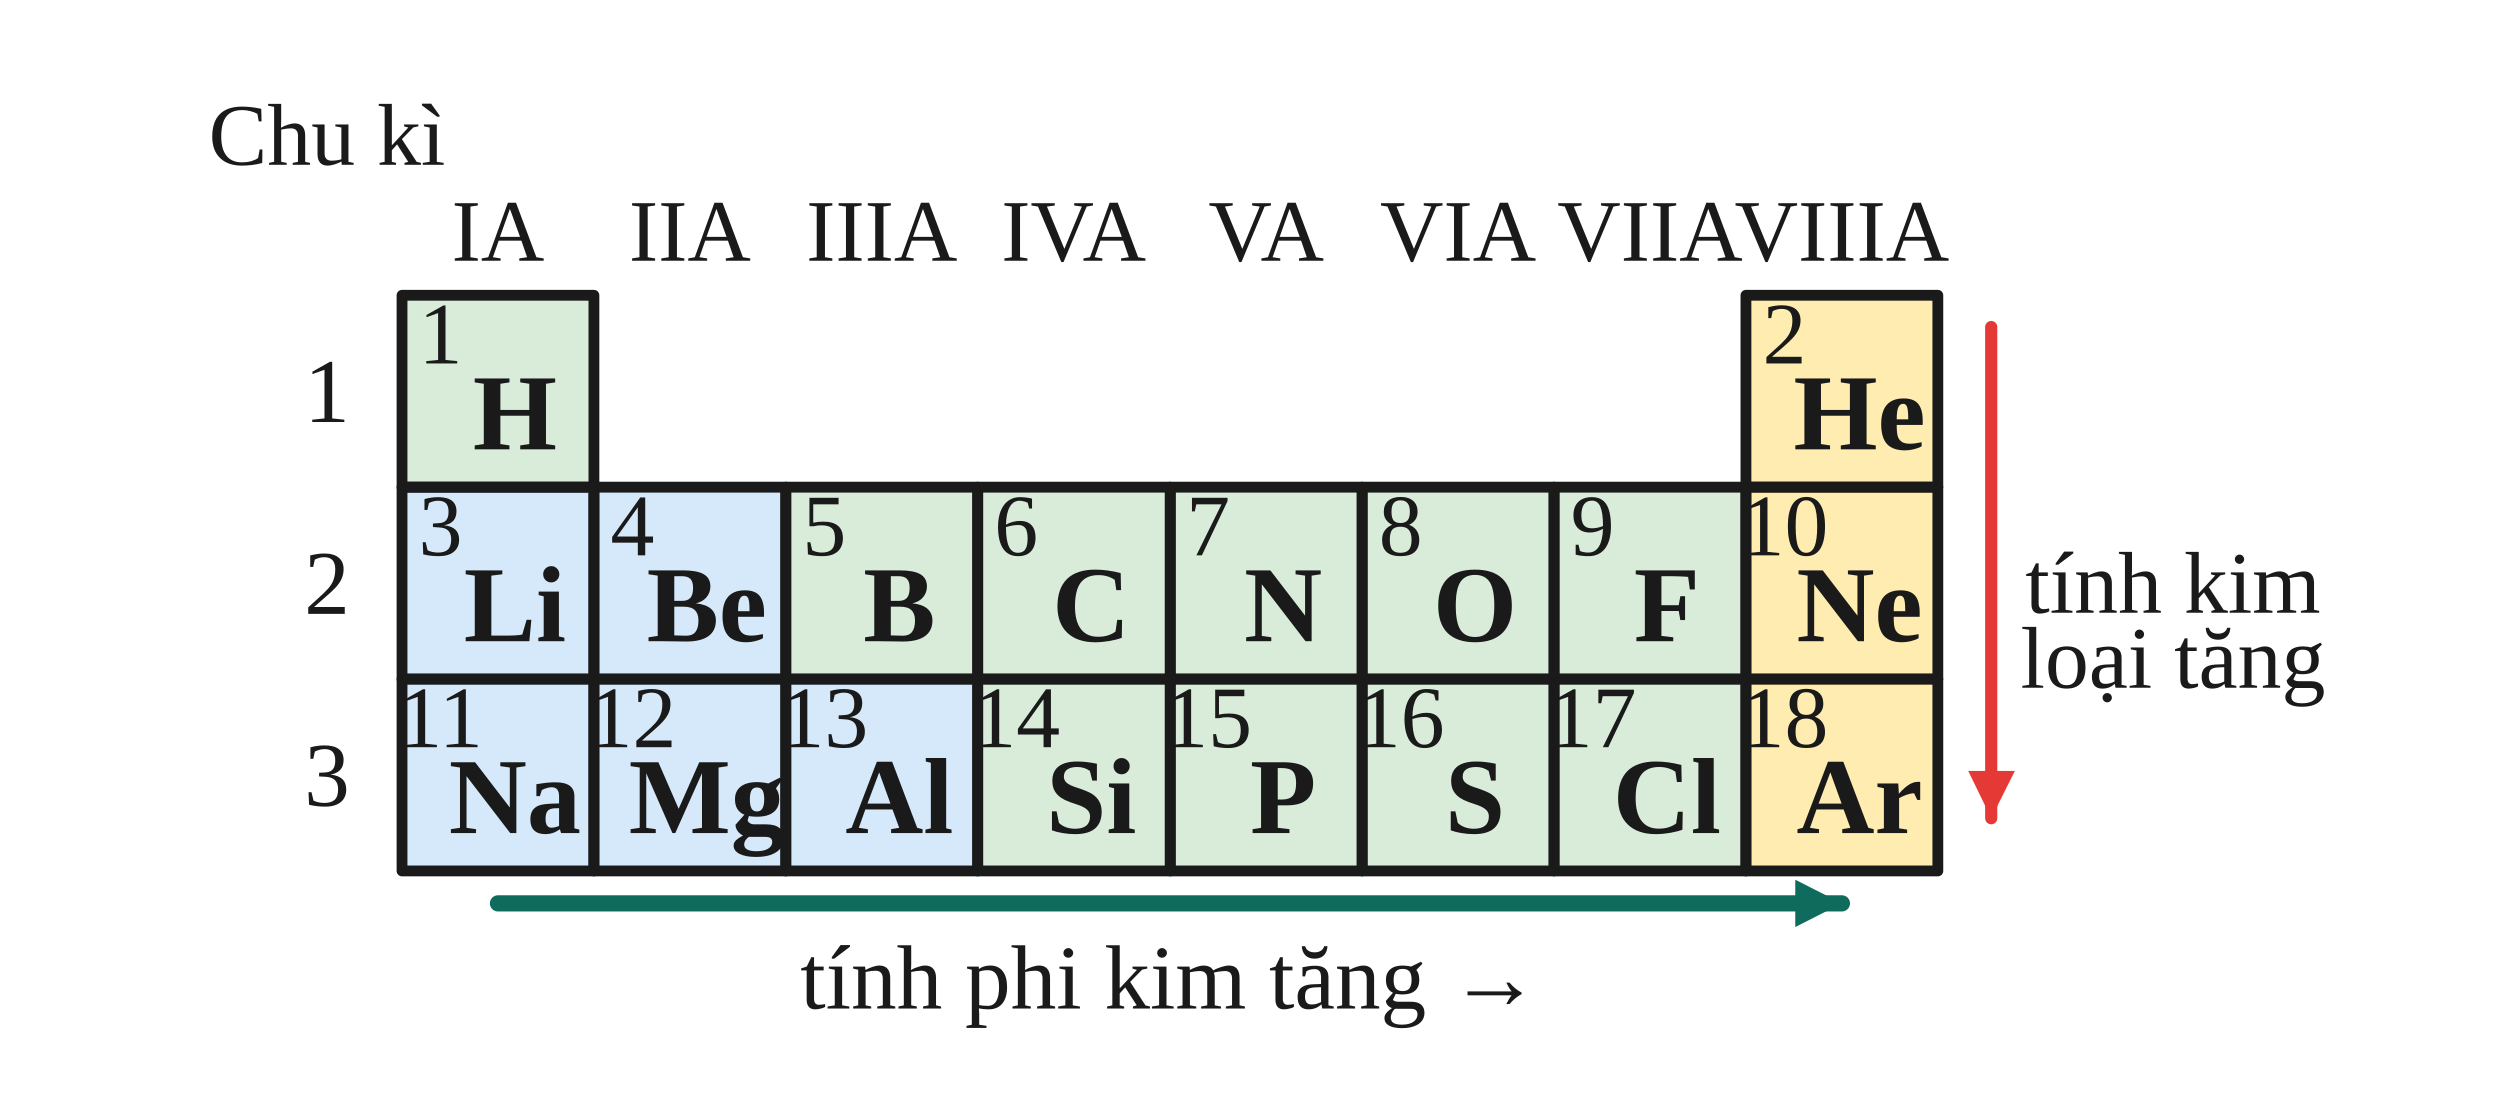
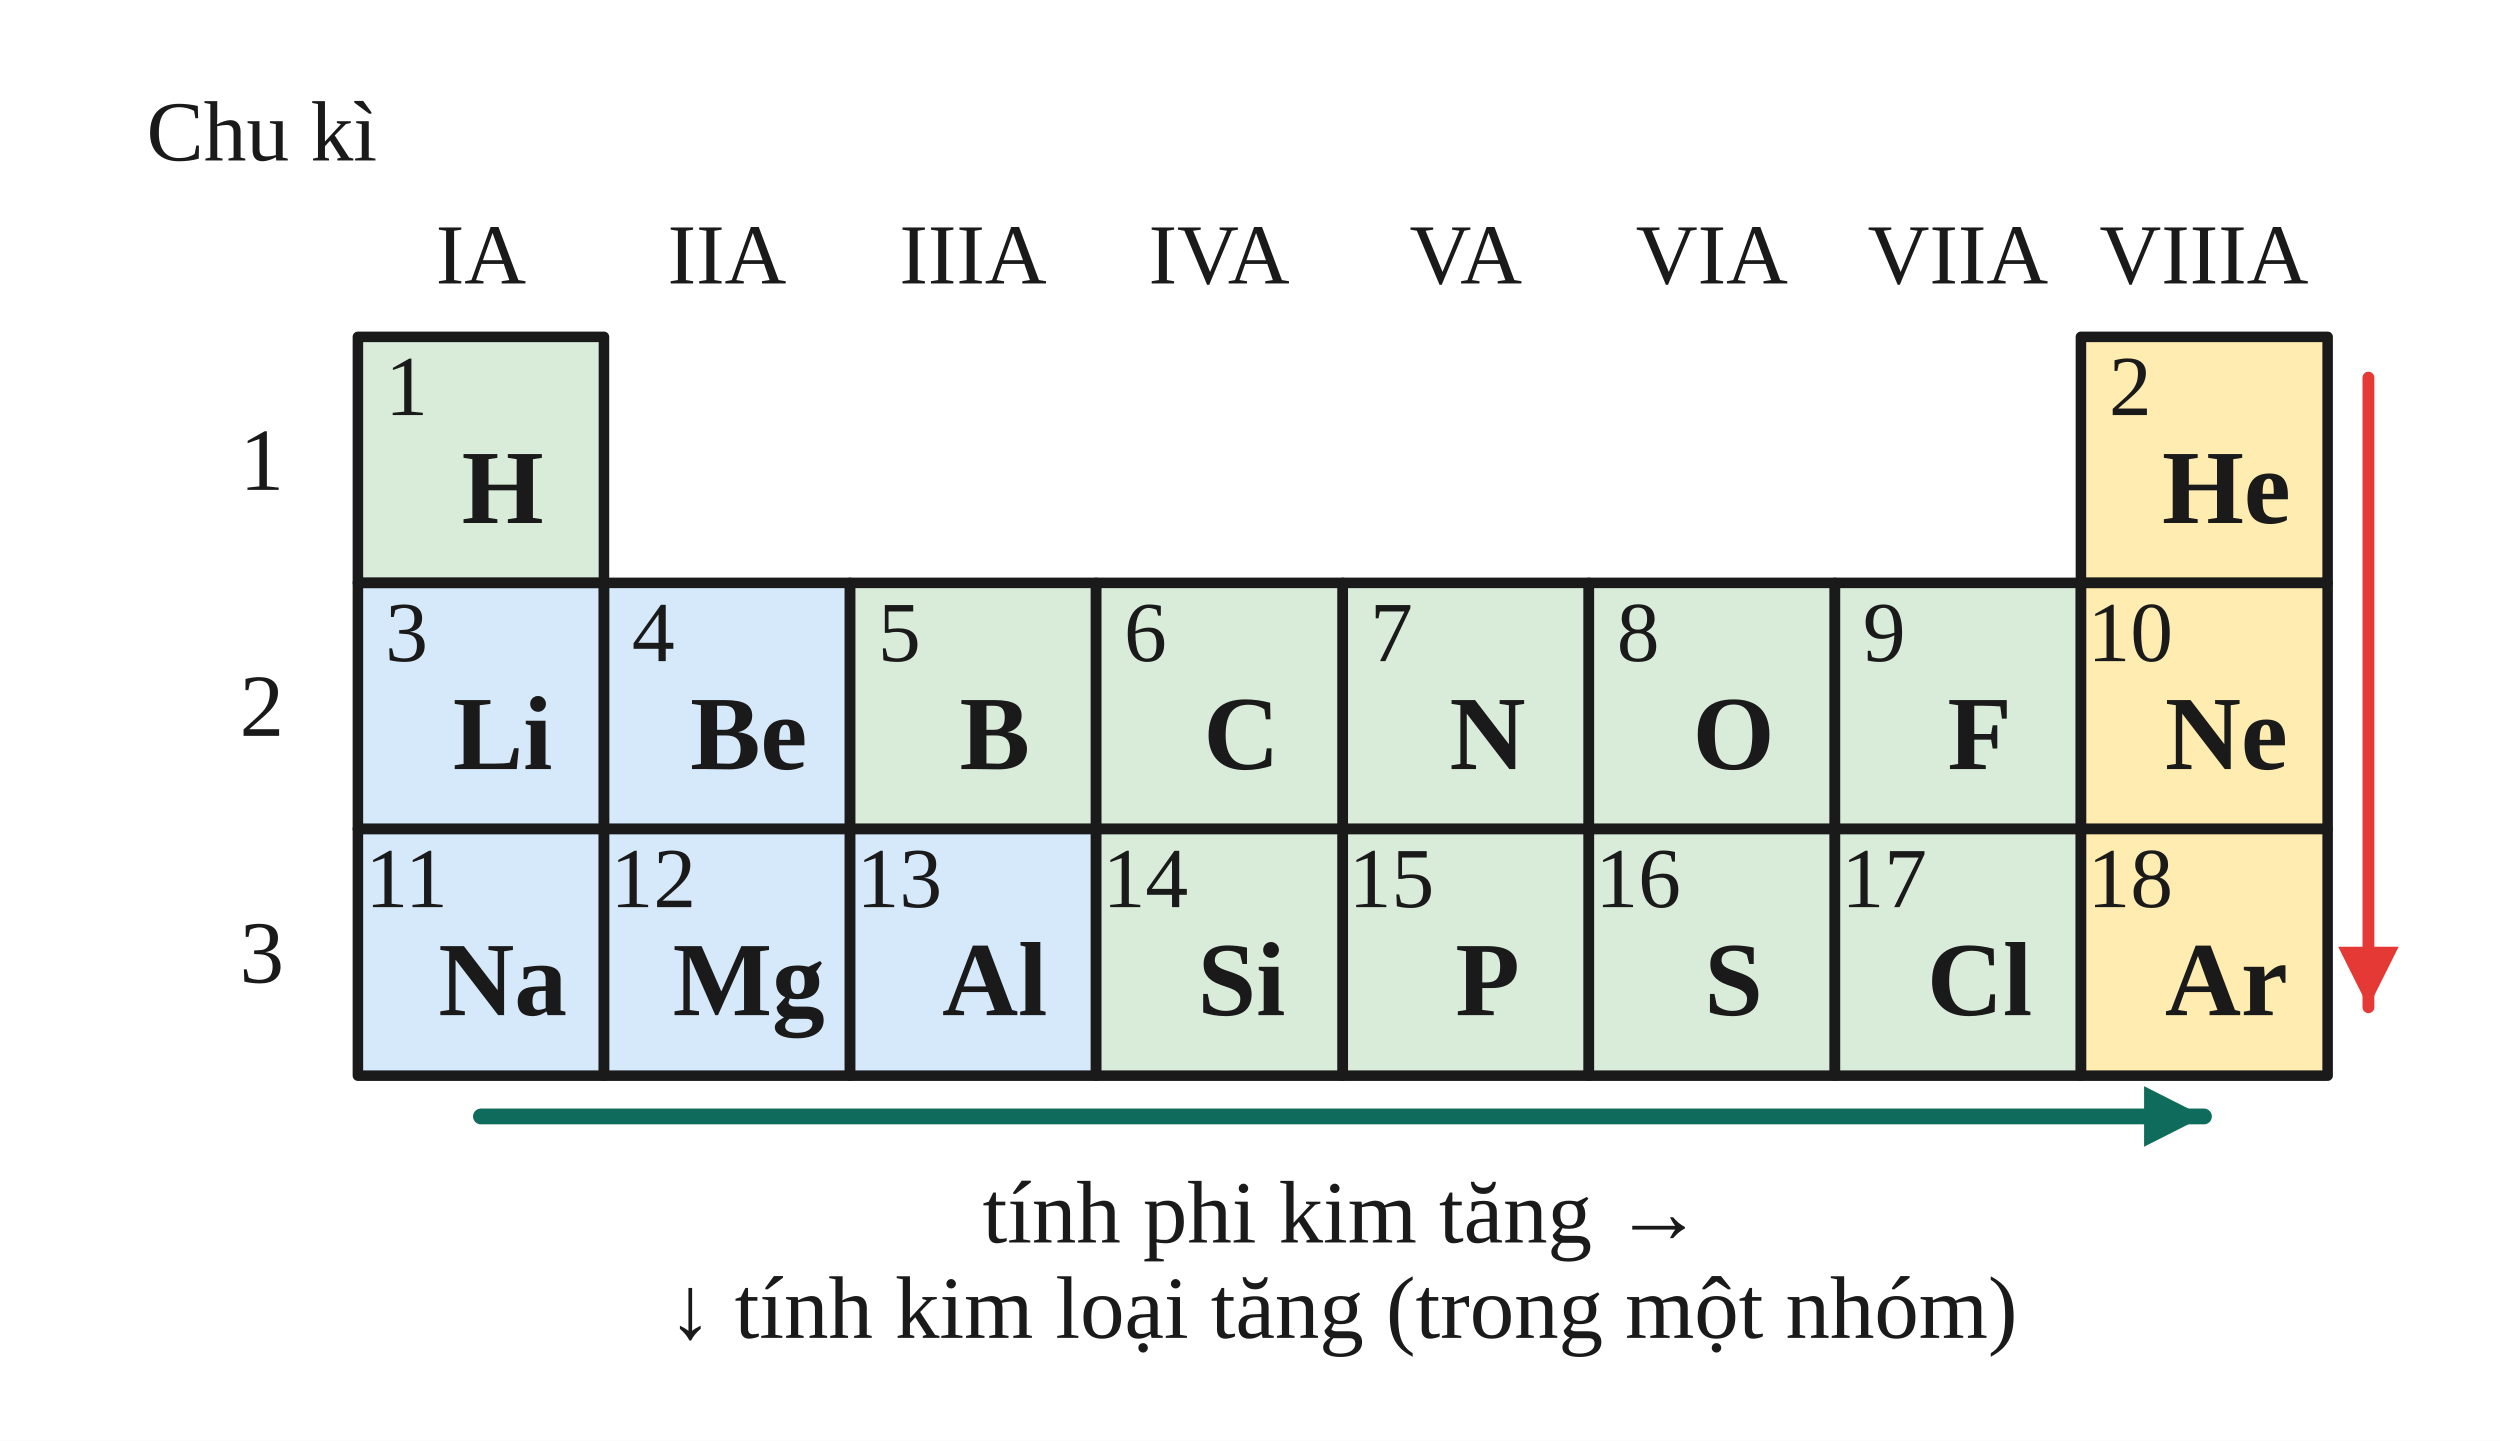
- <svg xmlns="http://www.w3.org/2000/svg" class="geo" style="color:#1a1a1a;background:#fff" viewBox="0 0 370 165" width="370" height="165" role="img" aria-label="Ba chu kì đầu của bảng tuần hoàn: kim loại (xanh), phi kim (lục), khí hiếm (vàng)">
-   <style>.body{fill:#fff}.thin{stroke-width:1.1}.thick{stroke-width:3.2}.aux{stroke-dasharray:5 4}.hi{stroke:#0f6b5c;stroke-width:2.4}.ray{stroke:#e53935;stroke-width:1.8}.head{fill:#1a1a1a;stroke:none}.head.ray{fill:#e53935}.head.hi{fill:#0f6b5c}.fillA{fill:rgba(30,136,229,.18)}.fillB{fill:rgba(229,57,53,.16)}.fillC{fill:rgba(67,160,71,.2)}.fillG{fill:rgba(128,128,128,.22)}.fillY{fill:rgba(255,193,7,.32)}.water{fill:rgba(30,136,229,.2);stroke:none}.oil{fill:rgba(255,193,7,.35);stroke:none}.dot.hollow{fill:#fff;stroke:#1a1a1a;stroke-width:1.5}.lbl{font-style:italic}.small{font-size:13px}.note{font-size:13.5px}.b{font-weight:bold}.meter{font-weight:bold;font-size:15px}.big{font-size:19px;font-weight:bold}</style>
+ <svg xmlns="http://www.w3.org/2000/svg" class="geo" style="color:#1a1a1a;background:#fff" viewBox="0 0 380 219" width="380" height="219" role="img" aria-label="Ba chu kì đầu của bảng tuần hoàn: kim loại (xanh), phi kim (lục), khí hiếm (vàng)">
+   <style>.body{fill:#fff}.thin{stroke-width:1.1}.thick{stroke-width:3.2}.aux{stroke-dasharray:5 4}.hi{stroke:#0f6b5c;stroke-width:2.4}.ray{stroke:#e53935;stroke-width:1.8}.head{fill:#1a1a1a;stroke:none}.head.ray{fill:#e53935}.head.hi{fill:#0f6b5c}.fillA{fill:rgba(30,136,229,.18)}.fillB{fill:rgba(229,57,53,.16)}.fillC{fill:rgba(67,160,71,.2)}.fillG{fill:rgba(128,128,128,.22)}.fillY{fill:rgba(255,193,7,.32)}.water{fill:rgba(30,136,229,.2);stroke:none}.oil{fill:rgba(255,193,7,.35);stroke:none}.dot.hollow{fill:#fff;stroke:#1a1a1a;stroke-width:1.5}.affected{fill:#444}.lbl{font-style:italic}.small{font-size:13px}.note{font-size:13.5px}.b{font-weight:bold}.meter{font-weight:bold;font-size:15px}.big{font-size:19px;font-weight:bold}</style>
  <rect width="100%" height="100%" fill="#fff" />
  <g fill="none" stroke="currentColor" stroke-width="1.6" stroke-linecap="round" stroke-linejoin="round">
-     <polygon points="59.5,72.1 87.9,72.1 87.9,43.7 59.5,43.7" class="fillC" />
-     <polygon points="258.4,72.1 286.8,72.1 286.8,43.7 258.4,43.7" class="fillY" />
-     <polygon points="59.5,100.5 87.9,100.5 87.9,72.1 59.5,72.1" class="fillA" />
-     <polygon points="87.9,100.5 116.3,100.5 116.3,72.1 87.9,72.1" class="fillA" />
-     <polygon points="116.3,100.5 144.7,100.5 144.7,72.1 116.3,72.1" class="fillC" />
-     <polygon points="144.7,100.5 173.2,100.5 173.2,72.1 144.7,72.1" class="fillC" />
-     <polygon points="173.2,100.5 201.6,100.5 201.6,72.1 173.2,72.1" class="fillC" />
-     <polygon points="201.6,100.5 230,100.5 230,72.1 201.6,72.1" class="fillC" />
-     <polygon points="230,100.5 258.4,100.5 258.4,72.1 230,72.1" class="fillC" />
-     <polygon points="258.4,100.5 286.8,100.5 286.8,72.1 258.4,72.1" class="fillY" />
-     <polygon points="59.5,128.9 87.9,128.9 87.9,100.5 59.5,100.5" class="fillA" />
-     <polygon points="87.9,128.9 116.3,128.9 116.3,100.5 87.9,100.5" class="fillA" />
-     <polygon points="116.3,128.9 144.7,128.9 144.7,100.5 116.3,100.5" class="fillA" />
-     <polygon points="144.7,128.9 173.2,128.9 173.2,100.5 144.7,100.5" class="fillC" />
-     <polygon points="173.2,128.9 201.6,128.9 201.6,100.5 173.2,100.5" class="fillC" />
-     <polygon points="201.6,128.9 230,128.9 230,100.5 201.6,100.5" class="fillC" />
-     <polygon points="230,128.9 258.4,128.9 258.4,100.5 230,100.5" class="fillC" />
-     <polygon points="258.4,128.9 286.8,128.9 286.8,100.5 258.4,100.5" class="fillY" />
-     <polyline points="73.7,133.7 272.6,133.7" class="hi" />
-     <polygon points="272.6,133.7 265.7,130.2 265.7,137.2" class="head hi" />
-     <polyline points="294.7,48.4 294.7,121.1" class="ray" />
-     <polygon points="294.7,121.1 298.2,114.1 291.3,114.1" class="head ray" />
+     <polygon points="54.4,88.6 91.8,88.6 91.8,51.2 54.4,51.2" class="fillC" />
+     <polygon points="316.3,88.6 353.8,88.6 353.8,51.2 316.3,51.2" class="fillY" />
+     <polygon points="54.4,126 91.8,126 91.8,88.6 54.4,88.6" class="fillA" />
+     <polygon points="91.8,126 129.2,126 129.2,88.6 91.8,88.6" class="fillA" />
+     <polygon points="129.2,126 166.6,126 166.6,88.6 129.2,88.6" class="fillC" />
+     <polygon points="166.6,126 204.1,126 204.1,88.6 166.6,88.6" class="fillC" />
+     <polygon points="204.1,126 241.5,126 241.5,88.6 204.1,88.6" class="fillC" />
+     <polygon points="241.5,126 278.9,126 278.9,88.6 241.5,88.6" class="fillC" />
+     <polygon points="278.9,126 316.3,126 316.3,88.6 278.9,88.6" class="fillC" />
+     <polygon points="316.3,126 353.8,126 353.8,88.6 316.3,88.6" class="fillY" />
+     <polygon points="54.4,163.5 91.8,163.5 91.8,126 54.4,126" class="fillA" />
+     <polygon points="91.8,163.5 129.2,163.5 129.2,126 91.8,126" class="fillA" />
+     <polygon points="129.2,163.5 166.6,163.5 166.6,126 129.2,126" class="fillA" />
+     <polygon points="166.6,163.5 204.1,163.5 204.1,126 166.6,126" class="fillC" />
+     <polygon points="204.1,163.5 241.5,163.5 241.5,126 204.1,126" class="fillC" />
+     <polygon points="241.5,163.5 278.9,163.5 278.9,126 241.5,126" class="fillC" />
+     <polygon points="278.9,163.5 316.3,163.5 316.3,126 278.9,126" class="fillC" />
+     <polygon points="316.3,163.5 353.8,163.5 353.8,126 316.3,126" class="fillY" />
+     <polyline points="73.1,169.7 335,169.7" class="hi" />
+     <polygon points="335,169.7 325.9,165.1 325.9,174.3" class="head hi" />
+     <polyline points="360,57.4 360,153.1" class="ray" />
+     <polygon points="360,153.1 364.6,143.9 355.4,143.9" class="head ray" />
  </g>
  <g fill="currentColor" font-family="'Times New Roman',serif" font-size="16" text-anchor="middle" dominant-baseline="central">
-     <text x="73.7" y="34.2" class="small">IA</text>
-     <text x="102.1" y="34.2" class="small">IIA</text>
-     <text x="130.5" y="34.2" class="small">IIIA</text>
-     <text x="158.9" y="34.2" class="small">IVA</text>
-     <text x="187.4" y="34.2" class="small">VA</text>
-     <text x="215.8" y="34.2" class="small">VIA</text>
-     <text x="244.2" y="34.2" class="small">VIIA</text>
-     <text x="272.6" y="34.2" class="small">VIIIA</text>
-     <text x="48.4" y="57.9" class="note">1</text>
-     <text x="76.2" y="61.1" class="b">H</text>
-     <text x="65.2" y="49.4" class="small">1</text>
-     <text x="275.2" y="61.1" class="b">He</text>
-     <text x="264.1" y="49.4" class="small">2</text>
-     <text x="48.4" y="86.3" class="note">2</text>
-     <text x="76.2" y="89.5" class="b">Li</text>
-     <text x="65.2" y="77.8" class="small">3</text>
-     <text x="104.6" y="89.5" class="b">Be</text>
-     <text x="93.6" y="77.8" class="small">4</text>
-     <text x="133.1" y="89.5" class="b">B</text>
-     <text x="122" y="77.8" class="small">5</text>
-     <text x="161.5" y="89.5" class="b">C</text>
-     <text x="150.4" y="77.8" class="small">6</text>
-     <text x="189.9" y="89.5" class="b">N</text>
-     <text x="178.8" y="77.8" class="small">7</text>
-     <text x="218.3" y="89.5" class="b">O</text>
-     <text x="207.3" y="77.8" class="small">8</text>
-     <text x="246.7" y="89.5" class="b">F</text>
-     <text x="235.7" y="77.8" class="small">9</text>
-     <text x="275.2" y="89.5" class="b">Ne</text>
-     <text x="264.1" y="77.8" class="small">10</text>
-     <text x="48.4" y="114.7" class="note">3</text>
-     <text x="76.2" y="117.9" class="b">Na</text>
-     <text x="65.2" y="106.2" class="small">11</text>
-     <text x="104.6" y="117.9" class="b">Mg</text>
-     <text x="93.6" y="106.2" class="small">12</text>
-     <text x="133.1" y="117.9" class="b">Al</text>
-     <text x="122" y="106.2" class="small">13</text>
-     <text x="161.5" y="117.9" class="b">Si</text>
-     <text x="150.4" y="106.2" class="small">14</text>
-     <text x="189.9" y="117.9" class="b">P</text>
-     <text x="178.8" y="106.2" class="small">15</text>
-     <text x="218.3" y="117.9" class="b">S</text>
-     <text x="207.3" y="106.2" class="small">16</text>
-     <text x="246.7" y="117.9" class="b">Cl</text>
-     <text x="235.7" y="106.2" class="small">17</text>
-     <text x="275.2" y="117.9" class="b">Ar</text>
-     <text x="264.1" y="106.2" class="small">18</text>
-     <text x="48.4" y="20" class="small">Chu kì</text>
-     <text x="173.2" y="144.7" class="note">tính phi kim tăng →</text>
-     <text x="321.6" y="86.3" class="small">tính kim</text>
-     <text x="321.6" y="97.4" class="small">loại tăng</text>
+     <text x="73.1" y="38.7" class="small">IA</text>
+     <text x="110.5" y="38.7" class="small">IIA</text>
+     <text x="147.9" y="38.7" class="small">IIIA</text>
+     <text x="185.3" y="38.7" class="small">IVA</text>
+     <text x="222.8" y="38.7" class="small">VA</text>
+     <text x="260.2" y="38.7" class="small">VIA</text>
+     <text x="297.6" y="38.7" class="small">VIIA</text>
+     <text x="335" y="38.7" class="small">VIIIA</text>
+     <text x="39.8" y="69.9" class="note">1</text>
+     <text x="76.4" y="74.1" class="b">H</text>
+     <text x="61.8" y="58.7" class="small">1</text>
+     <text x="338.4" y="74.1" class="b">He</text>
+     <text x="323.8" y="58.7" class="small">2</text>
+     <text x="39.8" y="107.3" class="note">2</text>
+     <text x="76.4" y="111.5" class="b">Li</text>
+     <text x="61.8" y="96.1" class="small">3</text>
+     <text x="113.8" y="111.5" class="b">Be</text>
+     <text x="99.3" y="96.1" class="small">4</text>
+     <text x="151.2" y="111.5" class="b">B</text>
+     <text x="136.7" y="96.1" class="small">5</text>
+     <text x="188.7" y="111.5" class="b">C</text>
+     <text x="174.1" y="96.1" class="small">6</text>
+     <text x="226.1" y="111.5" class="b">N</text>
+     <text x="211.5" y="96.1" class="small">7</text>
+     <text x="263.5" y="111.5" class="b">O</text>
+     <text x="249" y="96.1" class="small">8</text>
+     <text x="300.9" y="111.5" class="b">F</text>
+     <text x="286.4" y="96.1" class="small">9</text>
+     <text x="338.4" y="111.5" class="b">Ne</text>
+     <text x="323.8" y="96.1" class="small">10</text>
+     <text x="39.8" y="144.8" class="note">3</text>
+     <text x="76.4" y="148.9" class="b">Na</text>
+     <text x="61.8" y="133.5" class="small">11</text>
+     <text x="113.8" y="148.9" class="b">Mg</text>
+     <text x="99.3" y="133.5" class="small">12</text>
+     <text x="151.2" y="148.9" class="b">Al</text>
+     <text x="136.7" y="133.5" class="small">13</text>
+     <text x="188.7" y="148.9" class="b">Si</text>
+     <text x="174.1" y="133.5" class="small">14</text>
+     <text x="226.1" y="148.9" class="b">P</text>
+     <text x="211.5" y="133.5" class="small">15</text>
+     <text x="263.5" y="148.9" class="b">S</text>
+     <text x="249" y="133.5" class="small">16</text>
+     <text x="300.9" y="148.9" class="b">Cl</text>
+     <text x="286.4" y="133.5" class="small">17</text>
+     <text x="338.4" y="148.9" class="b">Ar</text>
+     <text x="323.8" y="133.5" class="small">18</text>
+     <text x="39.8" y="20" class="small">Chu kì</text>
+     <text x="204.1" y="184.3" class="note">tính phi kim tăng →</text>
+     <text x="204.1" y="198.8" class="note">↓ tính kim loại tăng (trong một nhóm)</text>
  </g>
</svg>
